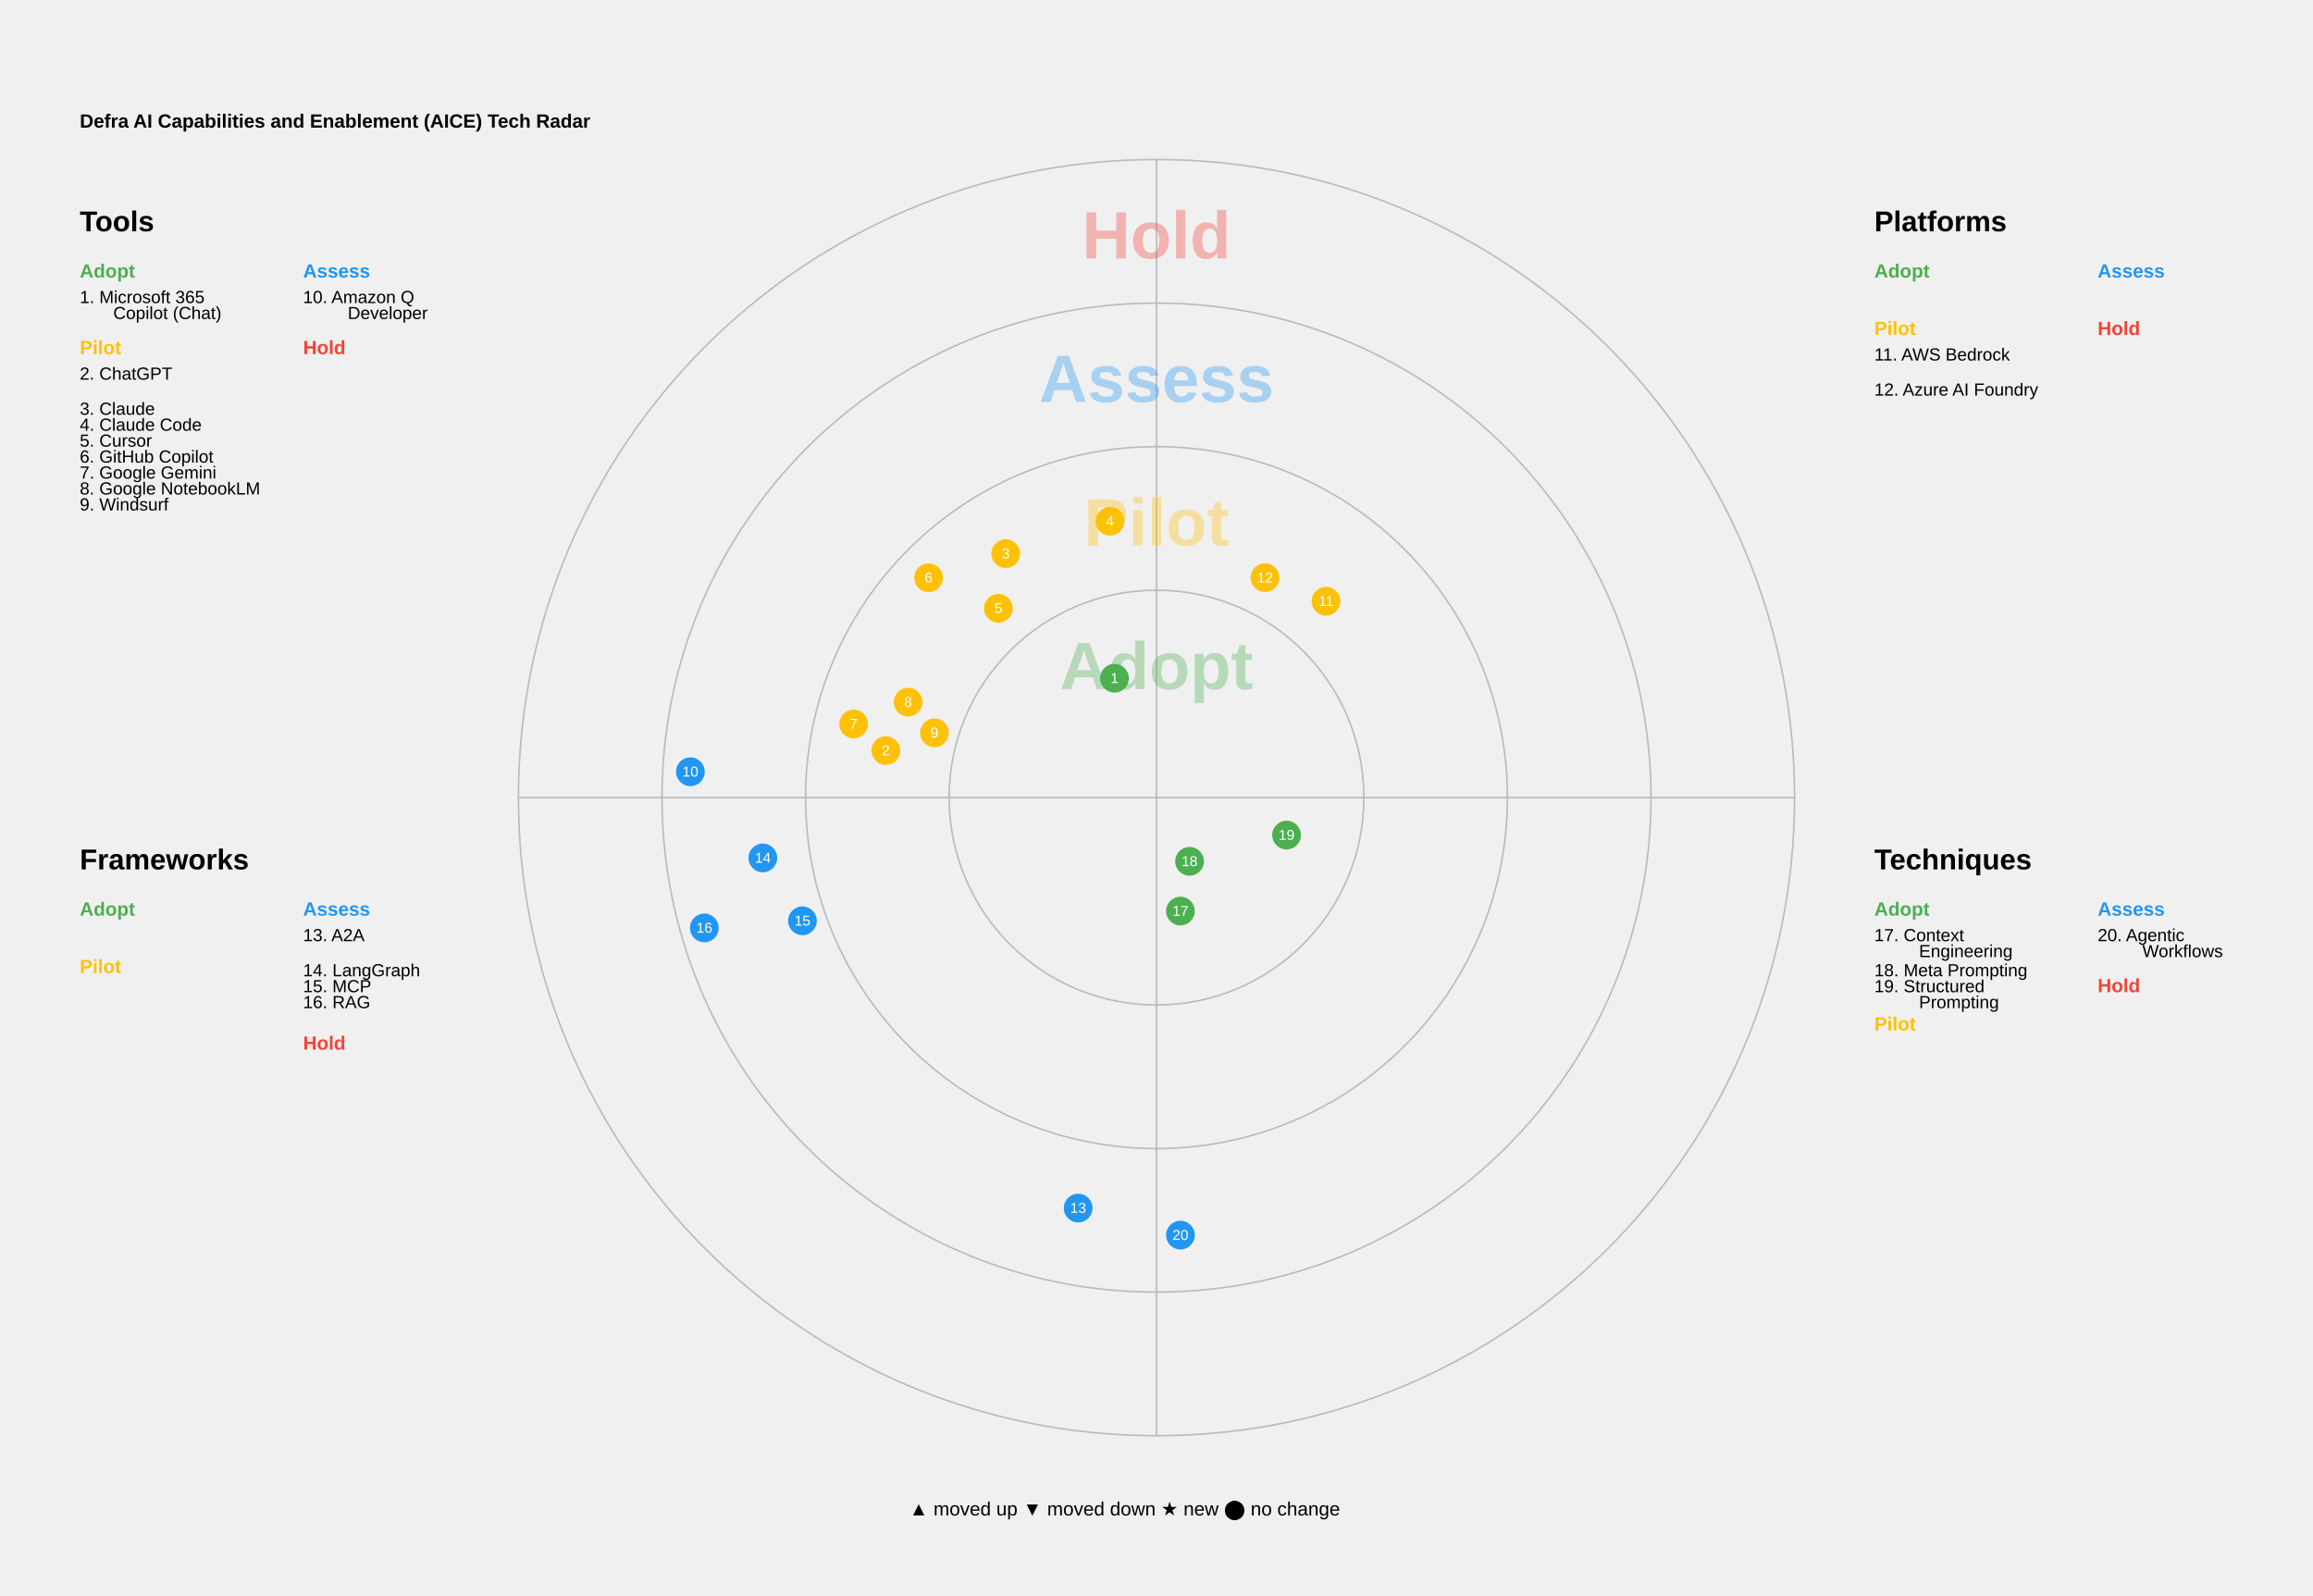
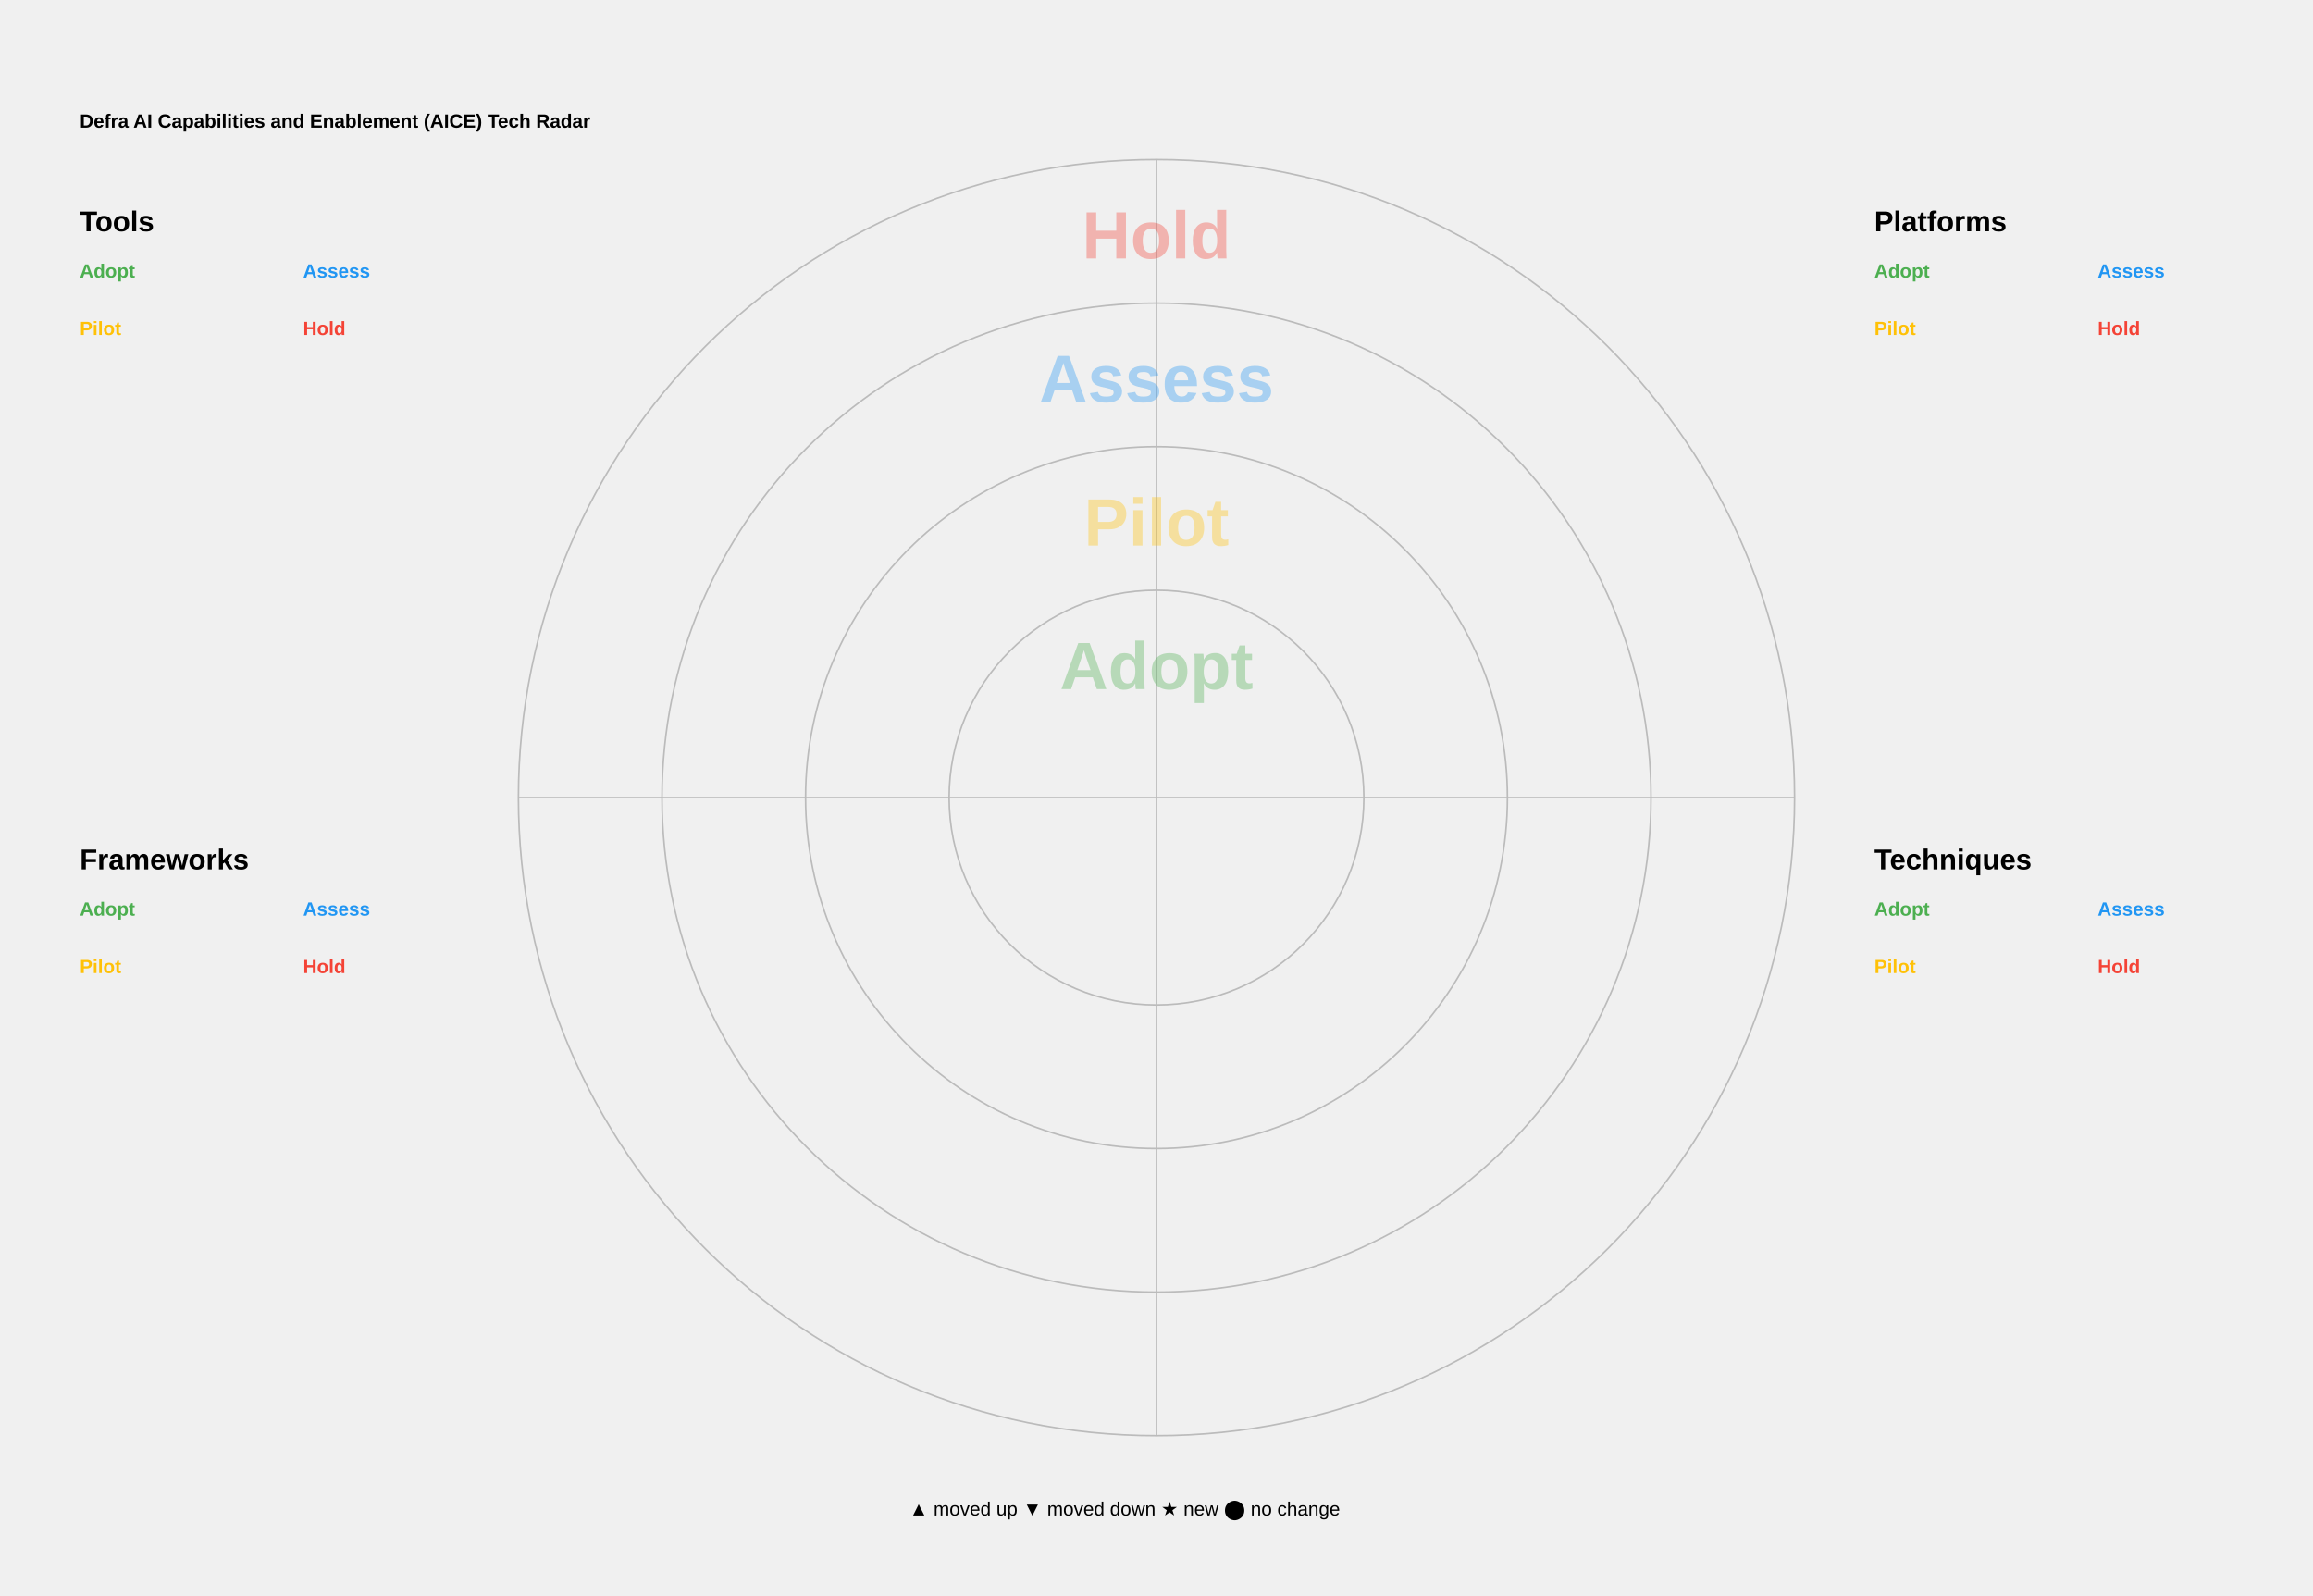
<svg xmlns="http://www.w3.org/2000/svg" id="radar" style="background-color: rgb(255, 255, 255);" width="1450" height="1000" viewBox="0 0 1450 1000">
  <g transform="translate(725,500)scale(1)">
    <g>
      <line x1="0" y1="-400" x2="0" y2="400" style="stroke: #bbb; stroke-width: 1;" />
      <line x1="-400" y1="0" x2="400" y2="0" style="stroke: #bbb; stroke-width: 1;" />
      <defs>
        <filter x="0" y="0" width="1" height="1" id="solid">
          <feflood flood-color="rgb(0, 0, 0, 0.8)" />
          <fecomposite in="SourceGraphic" />
        </filter>
      </defs>
      <circle cx="0" cy="0" r="130" style="fill: none; stroke: #bbb; stroke-width: 1;" />
      <text y="-68" text-anchor="middle" style="fill: #4CAF50; opacity: 0.35; font-family: Arial, Helvetica; font-size: 42px; font-weight: bold; pointer-events: none; user-select: none;">Adopt</text>
      <circle cx="0" cy="0" r="220" style="fill: none; stroke: #bbb; stroke-width: 1;" />
      <text y="-158" text-anchor="middle" style="fill: #FFC107; opacity: 0.35; font-family: Arial, Helvetica; font-size: 42px; font-weight: bold; pointer-events: none; user-select: none;">Pilot</text>
      <circle cx="0" cy="0" r="310" style="fill: none; stroke: #bbb; stroke-width: 1;" />
      <text y="-248" text-anchor="middle" style="fill: #2196F3; opacity: 0.35; font-family: Arial, Helvetica; font-size: 42px; font-weight: bold; pointer-events: none; user-select: none;">Assess</text>
      <circle cx="0" cy="0" r="400" style="fill: none; stroke: #bbb; stroke-width: 1;" />
      <text y="-338" text-anchor="middle" style="fill: #F44336; opacity: 0.35; font-family: Arial, Helvetica; font-size: 42px; font-weight: bold; pointer-events: none; user-select: none;">Hold</text>
    </g>
    <a href="https://defra.github.io/aice-team" target="_blank" transform="translate(-675,-420)">
      <text class="hover-underline" style="font-family: Arial, Helvetica; font-weight: bold;">Defra AI Capabilities and Enablement (AICE) Tech Radar</text>
    </a>
    <text transform="translate(-675,-400)" style="font-family: Arial, Helvetica; fill: #999;" />
    <text transform="translate(-155,450)" space="preserve" style="font-family: Arial, Helvetica; font-size: 12px;">▲ moved up     ▼ moved down     ★ new     ⬤ no change</text>
    <g>
      <text transform="translate(450,45)" style="font-family: Arial, Helvetica; font-size: 18px; font-weight: bold;">Techniques</text>
      <text transform="translate(450,74)" style="font-family: Arial, Helvetica; font-size: 12px; font-weight: bold; fill: #4CAF50;">Adopt</text>
-       <a href="#">
-         <text transform="translate(450,90)" class="legendItem legend00" id="legendItem17" style="font-family: Arial, Helvetica; font-size: 11px;">
-           <tspan x="0" y="0" dy="0">17. Context</tspan>
-           <tspan x="28" dy="10">Engineering</tspan>
-         </text>
-       </a>
-       <a href="#">
-         <text transform="translate(450,100)" class="legendItem legend00" id="legendItem18" style="font-family: Arial, Helvetica; font-size: 11px;">
-           <tspan x="0" y="12" dy="0">18. Meta Prompting</tspan>
-         </text>
-       </a>
-       <a href="#">
-         <text transform="translate(450,110)" class="legendItem legend00" id="legendItem19" style="font-family: Arial, Helvetica; font-size: 11px;">
-           <tspan x="0" y="12" dy="0">19. Structured</tspan>
-           <tspan x="28" dy="10">Prompting</tspan>
-         </text>
-       </a>
-       <text transform="translate(450,146)" style="font-family: Arial, Helvetica; font-size: 12px; font-weight: bold; fill: #FFC107;">Pilot</text>
+       <text transform="translate(450,110)" style="font-family: Arial, Helvetica; font-size: 12px; font-weight: bold; fill: #FFC107;">Pilot</text>
      <text transform="translate(590,74)" style="font-family: Arial, Helvetica; font-size: 12px; font-weight: bold; fill: #2196F3;">Assess</text>
-       <a href="#">
-         <text transform="translate(590,90)" class="legendItem legend02" id="legendItem20" style="font-family: Arial, Helvetica; font-size: 11px;">
-           <tspan x="0" y="0" dy="0">20. Agentic</tspan>
-           <tspan x="28" dy="10">Workflows</tspan>
-         </text>
-       </a>
-       <text transform="translate(590,122)" style="font-family: Arial, Helvetica; font-size: 12px; font-weight: bold; fill: #F44336;">Hold</text>
+       <text transform="translate(590,110)" style="font-family: Arial, Helvetica; font-size: 12px; font-weight: bold; fill: #F44336;">Hold</text>
      <text transform="translate(-675,45)" style="font-family: Arial, Helvetica; font-size: 18px; font-weight: bold;">Frameworks</text>
      <text transform="translate(-675,74)" style="font-family: Arial, Helvetica; font-size: 12px; font-weight: bold; fill: #4CAF50;">Adopt</text>
      <text transform="translate(-675,110)" style="font-family: Arial, Helvetica; font-size: 12px; font-weight: bold; fill: #FFC107;">Pilot</text>
      <text transform="translate(-535,74)" style="font-family: Arial, Helvetica; font-size: 12px; font-weight: bold; fill: #2196F3;">Assess</text>
-       <a href="#">
-         <text transform="translate(-535,90)" class="legendItem legend12" id="legendItem13" style="font-family: Arial, Helvetica; font-size: 11px;">
-           <tspan x="0" y="0" dy="0">13. A2A</tspan>
-         </text>
-       </a>
-       <a href="#">
-         <text transform="translate(-535,100)" class="legendItem legend12" id="legendItem14" style="font-family: Arial, Helvetica; font-size: 11px;">
-           <tspan x="0" y="12" dy="0">14. LangGraph</tspan>
-         </text>
-       </a>
-       <a href="https://modelcontextprotocol.io/overview" target="_blank">
-         <text transform="translate(-535,110)" class="legendItem legend12" id="legendItem15" style="font-family: Arial, Helvetica; font-size: 11px;">
-           <tspan x="0" y="12" dy="0">15. MCP</tspan>
-         </text>
-       </a>
-       <a href="#">
-         <text transform="translate(-535,120)" class="legendItem legend12" id="legendItem16" style="font-family: Arial, Helvetica; font-size: 11px;">
-           <tspan x="0" y="12" dy="0">16. RAG</tspan>
-         </text>
-       </a>
-       <text transform="translate(-535,158)" style="font-family: Arial, Helvetica; font-size: 12px; font-weight: bold; fill: #F44336;">Hold</text>
+       <text transform="translate(-535,110)" style="font-family: Arial, Helvetica; font-size: 12px; font-weight: bold; fill: #F44336;">Hold</text>
      <text transform="translate(-675,-355)" style="font-family: Arial, Helvetica; font-size: 18px; font-weight: bold;">Tools</text>
      <text transform="translate(-675,-326)" style="font-family: Arial, Helvetica; font-size: 12px; font-weight: bold; fill: #4CAF50;">Adopt</text>
-       <a href="#">
-         <text transform="translate(-675,-310)" class="legendItem legend20" id="legendItem1" style="font-family: Arial, Helvetica; font-size: 11px;">
-           <tspan x="0" y="0" dy="0">1. Microsoft 365</tspan>
-           <tspan x="21" dy="10">Copilot (Chat)</tspan>
-         </text>
-       </a>
-       <text transform="translate(-675,-278)" style="font-family: Arial, Helvetica; font-size: 12px; font-weight: bold; fill: #FFC107;">Pilot</text>
-       <a href="https://defra.github.io/ai-sdlc-tool-guidance/tool-guidance/chat-gpt-summary" target="_blank">
-         <text transform="translate(-675,-262)" class="legendItem legend21" id="legendItem2" style="font-family: Arial, Helvetica; font-size: 11px;">
-           <tspan x="0" y="0" dy="0">2. ChatGPT</tspan>
-         </text>
-       </a>
-       <a href="https://defra.github.io/ai-sdlc-tool-guidance/tool-guidance/claude-summary" target="_blank">
-         <text transform="translate(-675,-252)" class="legendItem legend21" id="legendItem3" style="font-family: Arial, Helvetica; font-size: 11px;">
-           <tspan x="0" y="12" dy="0">3. Claude</tspan>
-         </text>
-       </a>
-       <a href="https://defra.github.io/ai-sdlc-tool-guidance/tool-guidance/claude-code-summary" target="_blank">
-         <text transform="translate(-675,-242)" class="legendItem legend21" id="legendItem4" style="font-family: Arial, Helvetica; font-size: 11px;">
-           <tspan x="0" y="12" dy="0">4. Claude Code</tspan>
-         </text>
-       </a>
-       <a href="https://defra.github.io/ai-sdlc-tool-guidance/tool-guidance/cursor-summary" target="_blank">
-         <text transform="translate(-675,-232)" class="legendItem legend21" id="legendItem5" style="font-family: Arial, Helvetica; font-size: 11px;">
-           <tspan x="0" y="12" dy="0">5. Cursor</tspan>
-         </text>
-       </a>
-       <a href="https://defra.github.io/ai-sdlc-tool-guidance/tool-guidance/github-copilot-summary" target="_blank">
-         <text transform="translate(-675,-222)" class="legendItem legend21" id="legendItem6" style="font-family: Arial, Helvetica; font-size: 11px;">
-           <tspan x="0" y="12" dy="0">6. GitHub Copilot</tspan>
-         </text>
-       </a>
-       <a href="https://defra.github.io/ai-sdlc-tool-guidance/tool-guidance/google-gemini-summary" target="_blank">
-         <text transform="translate(-675,-212)" class="legendItem legend21" id="legendItem7" style="font-family: Arial, Helvetica; font-size: 11px;">
-           <tspan x="0" y="12" dy="0">7. Google Gemini</tspan>
-         </text>
-       </a>
-       <a href="https://defra.github.io/ai-sdlc-tool-guidance/tool-guidance/notebooklm-summary" target="_blank">
-         <text transform="translate(-675,-202)" class="legendItem legend21" id="legendItem8" style="font-family: Arial, Helvetica; font-size: 11px;">
-           <tspan x="0" y="12" dy="0">8. Google NotebookLM</tspan>
-         </text>
-       </a>
-       <a href="https://defra.github.io/ai-sdlc-tool-guidance/tool-guidance/windsurf-summary" target="_blank">
-         <text transform="translate(-675,-192)" class="legendItem legend21" id="legendItem9" style="font-family: Arial, Helvetica; font-size: 11px;">
-           <tspan x="0" y="12" dy="0">9. Windsurf</tspan>
-         </text>
-       </a>
+       <text transform="translate(-675,-290)" style="font-family: Arial, Helvetica; font-size: 12px; font-weight: bold; fill: #FFC107;">Pilot</text>
      <text transform="translate(-535,-326)" style="font-family: Arial, Helvetica; font-size: 12px; font-weight: bold; fill: #2196F3;">Assess</text>
-       <a href="https://defra.github.io/ai-sdlc-tool-guidance/tool-guidance/amazon-q-developers-summary" target="_blank">
-         <text transform="translate(-535,-310)" class="legendItem legend22" id="legendItem10" style="font-family: Arial, Helvetica; font-size: 11px;">
-           <tspan x="0" y="0" dy="0">10. Amazon Q</tspan>
-           <tspan x="28" dy="10">Developer</tspan>
-         </text>
-       </a>
-       <text transform="translate(-535,-278)" style="font-family: Arial, Helvetica; font-size: 12px; font-weight: bold; fill: #F44336;">Hold</text>
+       <text transform="translate(-535,-290)" style="font-family: Arial, Helvetica; font-size: 12px; font-weight: bold; fill: #F44336;">Hold</text>
      <text transform="translate(450,-355)" style="font-family: Arial, Helvetica; font-size: 18px; font-weight: bold;">Platforms</text>
      <text transform="translate(450,-326)" style="font-family: Arial, Helvetica; font-size: 12px; font-weight: bold; fill: #4CAF50;">Adopt</text>
      <text transform="translate(450,-290)" style="font-family: Arial, Helvetica; font-size: 12px; font-weight: bold; fill: #FFC107;">Pilot</text>
-       <a href="https://defra.github.io/ai-sdlc-tool-guidance/tool-guidance/aws-bedrock-summary" target="_blank">
-         <text transform="translate(450,-274)" class="legendItem legend31" id="legendItem11" style="font-family: Arial, Helvetica; font-size: 11px;">
-           <tspan x="0" y="0" dy="0">11. AWS Bedrock</tspan>
-         </text>
-       </a>
-       <a href="https://defra.github.io/ai-sdlc-tool-guidance/tool-guidance/azure-ai-foundry-summary" target="_blank">
-         <text transform="translate(450,-264)" class="legendItem legend31" id="legendItem12" style="font-family: Arial, Helvetica; font-size: 11px;">
-           <tspan x="0" y="12" dy="0">12. Azure AI Foundry</tspan>
-         </text>
-       </a>
      <text transform="translate(590,-326)" style="font-family: Arial, Helvetica; font-size: 12px; font-weight: bold; fill: #2196F3;">Assess</text>
      <text transform="translate(590,-290)" style="font-family: Arial, Helvetica; font-size: 12px; font-weight: bold; fill: #F44336;">Hold</text>
    </g>
-     <g id="rink">
-       <g class="blip" transform="translate(-221.9497,77.22259)" id="blip15">
-         <a href="https://modelcontextprotocol.io/overview" target="_blank">
-           <circle r="9" fill="#2196F3" />
-           <text y="3" text-anchor="middle" style="fill: #fff; font-family: Arial, Helvetica; font-size: 9px; pointer-events: none; user-select: none;">15</text>
-         </a>
-       </g>
-       <g class="blip" transform="translate(-292.2133,-16.19443)" id="blip10">
-         <a href="https://defra.github.io/ai-sdlc-tool-guidance/tool-guidance/amazon-q-developers-summary" target="_blank">
-           <circle r="9" fill="#2196F3" />
-           <text y="3" text-anchor="middle" style="fill: #fff; font-family: Arial, Helvetica; font-size: 9px; pointer-events: none; user-select: none;">10</text>
-         </a>
-       </g>
-       <g class="blip" transform="translate(106.271,-123.0952)" id="blip11">
-         <a href="https://defra.github.io/ai-sdlc-tool-guidance/tool-guidance/aws-bedrock-summary" target="_blank">
-           <circle r="9" fill="#FFC107" />
-           <text y="3" text-anchor="middle" style="fill: #fff; font-family: Arial, Helvetica; font-size: 9px; pointer-events: none; user-select: none;">11</text>
-         </a>
-       </g>
-       <g class="blip" transform="translate(68.01468,-137.87)" id="blip12">
-         <a href="https://defra.github.io/ai-sdlc-tool-guidance/tool-guidance/azure-ai-foundry-summary" target="_blank">
-           <circle r="9" fill="#FFC107" />
-           <text y="3" text-anchor="middle" style="fill: #fff; font-family: Arial, Helvetica; font-size: 9px; pointer-events: none; user-select: none;">12</text>
-         </a>
-       </g>
-       <g class="blip" transform="translate(-169.6792,-29.47961)" id="blip2">
-         <a href="https://defra.github.io/ai-sdlc-tool-guidance/tool-guidance/chat-gpt-summary" target="_blank">
-           <circle r="9" fill="#FFC107" />
-           <text y="3" text-anchor="middle" style="fill: #fff; font-family: Arial, Helvetica; font-size: 9px; pointer-events: none; user-select: none;">2</text>
-         </a>
-       </g>
-       <g class="blip" transform="translate(-94.53123,-152.938)" id="blip3">
-         <a href="https://defra.github.io/ai-sdlc-tool-guidance/tool-guidance/claude-summary" target="_blank">
-           <circle r="9" fill="#FFC107" />
-           <text y="3" text-anchor="middle" style="fill: #fff; font-family: Arial, Helvetica; font-size: 9px; pointer-events: none; user-select: none;">3</text>
-         </a>
-       </g>
-       <g class="blip" transform="translate(-29.17561,-173.2506)" id="blip4">
-         <a href="https://defra.github.io/ai-sdlc-tool-guidance/tool-guidance/claude-code-summary" target="_blank">
-           <circle r="9" fill="#FFC107" />
-           <text y="3" text-anchor="middle" style="fill: #fff; font-family: Arial, Helvetica; font-size: 9px; pointer-events: none; user-select: none;">4</text>
-         </a>
-       </g>
-       <g class="blip" transform="translate(-99.12015,-118.6737)" id="blip5">
-         <a href="https://defra.github.io/ai-sdlc-tool-guidance/tool-guidance/cursor-summary" target="_blank">
-           <circle r="9" fill="#FFC107" />
-           <text y="3" text-anchor="middle" style="fill: #fff; font-family: Arial, Helvetica; font-size: 9px; pointer-events: none; user-select: none;">5</text>
-         </a>
-       </g>
-       <g class="blip" transform="translate(-142.9201,-137.8303)" id="blip6">
-         <a href="https://defra.github.io/ai-sdlc-tool-guidance/tool-guidance/github-copilot-summary" target="_blank">
-           <circle r="9" fill="#FFC107" />
-           <text y="3" text-anchor="middle" style="fill: #fff; font-family: Arial, Helvetica; font-size: 9px; pointer-events: none; user-select: none;">6</text>
-         </a>
-       </g>
-       <g class="blip" transform="translate(-189.8675,-46.17096)" id="blip7">
-         <a href="https://defra.github.io/ai-sdlc-tool-guidance/tool-guidance/google-gemini-summary" target="_blank">
-           <circle r="9" fill="#FFC107" />
-           <text y="3" text-anchor="middle" style="fill: #fff; font-family: Arial, Helvetica; font-size: 9px; pointer-events: none; user-select: none;">7</text>
-         </a>
-       </g>
-       <g class="blip" transform="translate(-155.6956,-59.84854)" id="blip8">
-         <a href="https://defra.github.io/ai-sdlc-tool-guidance/tool-guidance/notebooklm-summary" target="_blank">
-           <circle r="9" fill="#FFC107" />
-           <text y="3" text-anchor="middle" style="fill: #fff; font-family: Arial, Helvetica; font-size: 9px; pointer-events: none; user-select: none;">8</text>
-         </a>
-       </g>
-       <g class="blip" transform="translate(-139.1994,-40.60193)" id="blip9">
-         <a href="https://defra.github.io/ai-sdlc-tool-guidance/tool-guidance/windsurf-summary" target="_blank">
-           <circle r="9" fill="#FFC107" />
-           <text y="3" text-anchor="middle" style="fill: #fff; font-family: Arial, Helvetica; font-size: 9px; pointer-events: none; user-select: none;">9</text>
-         </a>
-       </g>
-       <g class="blip" transform="translate(-26.33966,-74.83882)" id="blip1">
-         <circle r="9" fill="#4CAF50" />
-         <text y="3" text-anchor="middle" style="fill: #fff; font-family: Arial, Helvetica; font-size: 9px; pointer-events: none; user-select: none;">1</text>
-       </g>
-       <g class="blip" transform="translate(-49.10947,257.3151)" id="blip13">
-         <circle r="9" fill="#2196F3" />
-         <text y="3" text-anchor="middle" style="fill: #fff; font-family: Arial, Helvetica; font-size: 9px; pointer-events: none; user-select: none;">13</text>
-       </g>
-       <g class="blip" transform="translate(-246.7893,37.81667)" id="blip14">
-         <circle r="9" fill="#2196F3" />
-         <text y="3" text-anchor="middle" style="fill: #fff; font-family: Arial, Helvetica; font-size: 9px; pointer-events: none; user-select: none;">14</text>
-       </g>
-       <g class="blip" transform="translate(-283.4627,81.69409)" id="blip16">
-         <circle r="9" fill="#2196F3" />
-         <text y="3" text-anchor="middle" style="fill: #fff; font-family: Arial, Helvetica; font-size: 9px; pointer-events: none; user-select: none;">16</text>
-       </g>
-       <g class="blip" transform="translate(15,274.2719)" id="blip20">
-         <circle r="9" fill="#2196F3" />
-         <text y="3" text-anchor="middle" style="fill: #fff; font-family: Arial, Helvetica; font-size: 9px; pointer-events: none; user-select: none;">20</text>
-       </g>
-       <g class="blip" transform="translate(81.54731,23.49558)" id="blip19">
-         <circle r="9" fill="#4CAF50" />
-         <text y="3" text-anchor="middle" style="fill: #fff; font-family: Arial, Helvetica; font-size: 9px; pointer-events: none; user-select: none;">19</text>
-       </g>
-       <g class="blip" transform="translate(20.72599,39.94288)" id="blip18">
-         <circle r="9" fill="#4CAF50" />
-         <text y="3" text-anchor="middle" style="fill: #fff; font-family: Arial, Helvetica; font-size: 9px; pointer-events: none; user-select: none;">18</text>
-       </g>
-       <g class="blip" transform="translate(15,71.12686)" id="blip17">
-         <circle r="9" fill="#4CAF50" />
-         <text y="3" text-anchor="middle" style="fill: #fff; font-family: Arial, Helvetica; font-size: 9px; pointer-events: none; user-select: none;">17</text>
-       </g>
-     </g>
+     <g id="rink" />
    <g id="bubble" x="0" y="0" style="opacity: 0; pointer-events: none; user-select: none;">
      <rect rx="4" ry="4" style="fill: #333;" />
      <text style="font-family: Arial, Helvetica; font-size: 10px; fill: #fff;" />
      <path d="M 0,0 10,0 5,8 z" style="fill: #333;" />
    </g>
  </g>
</svg>
